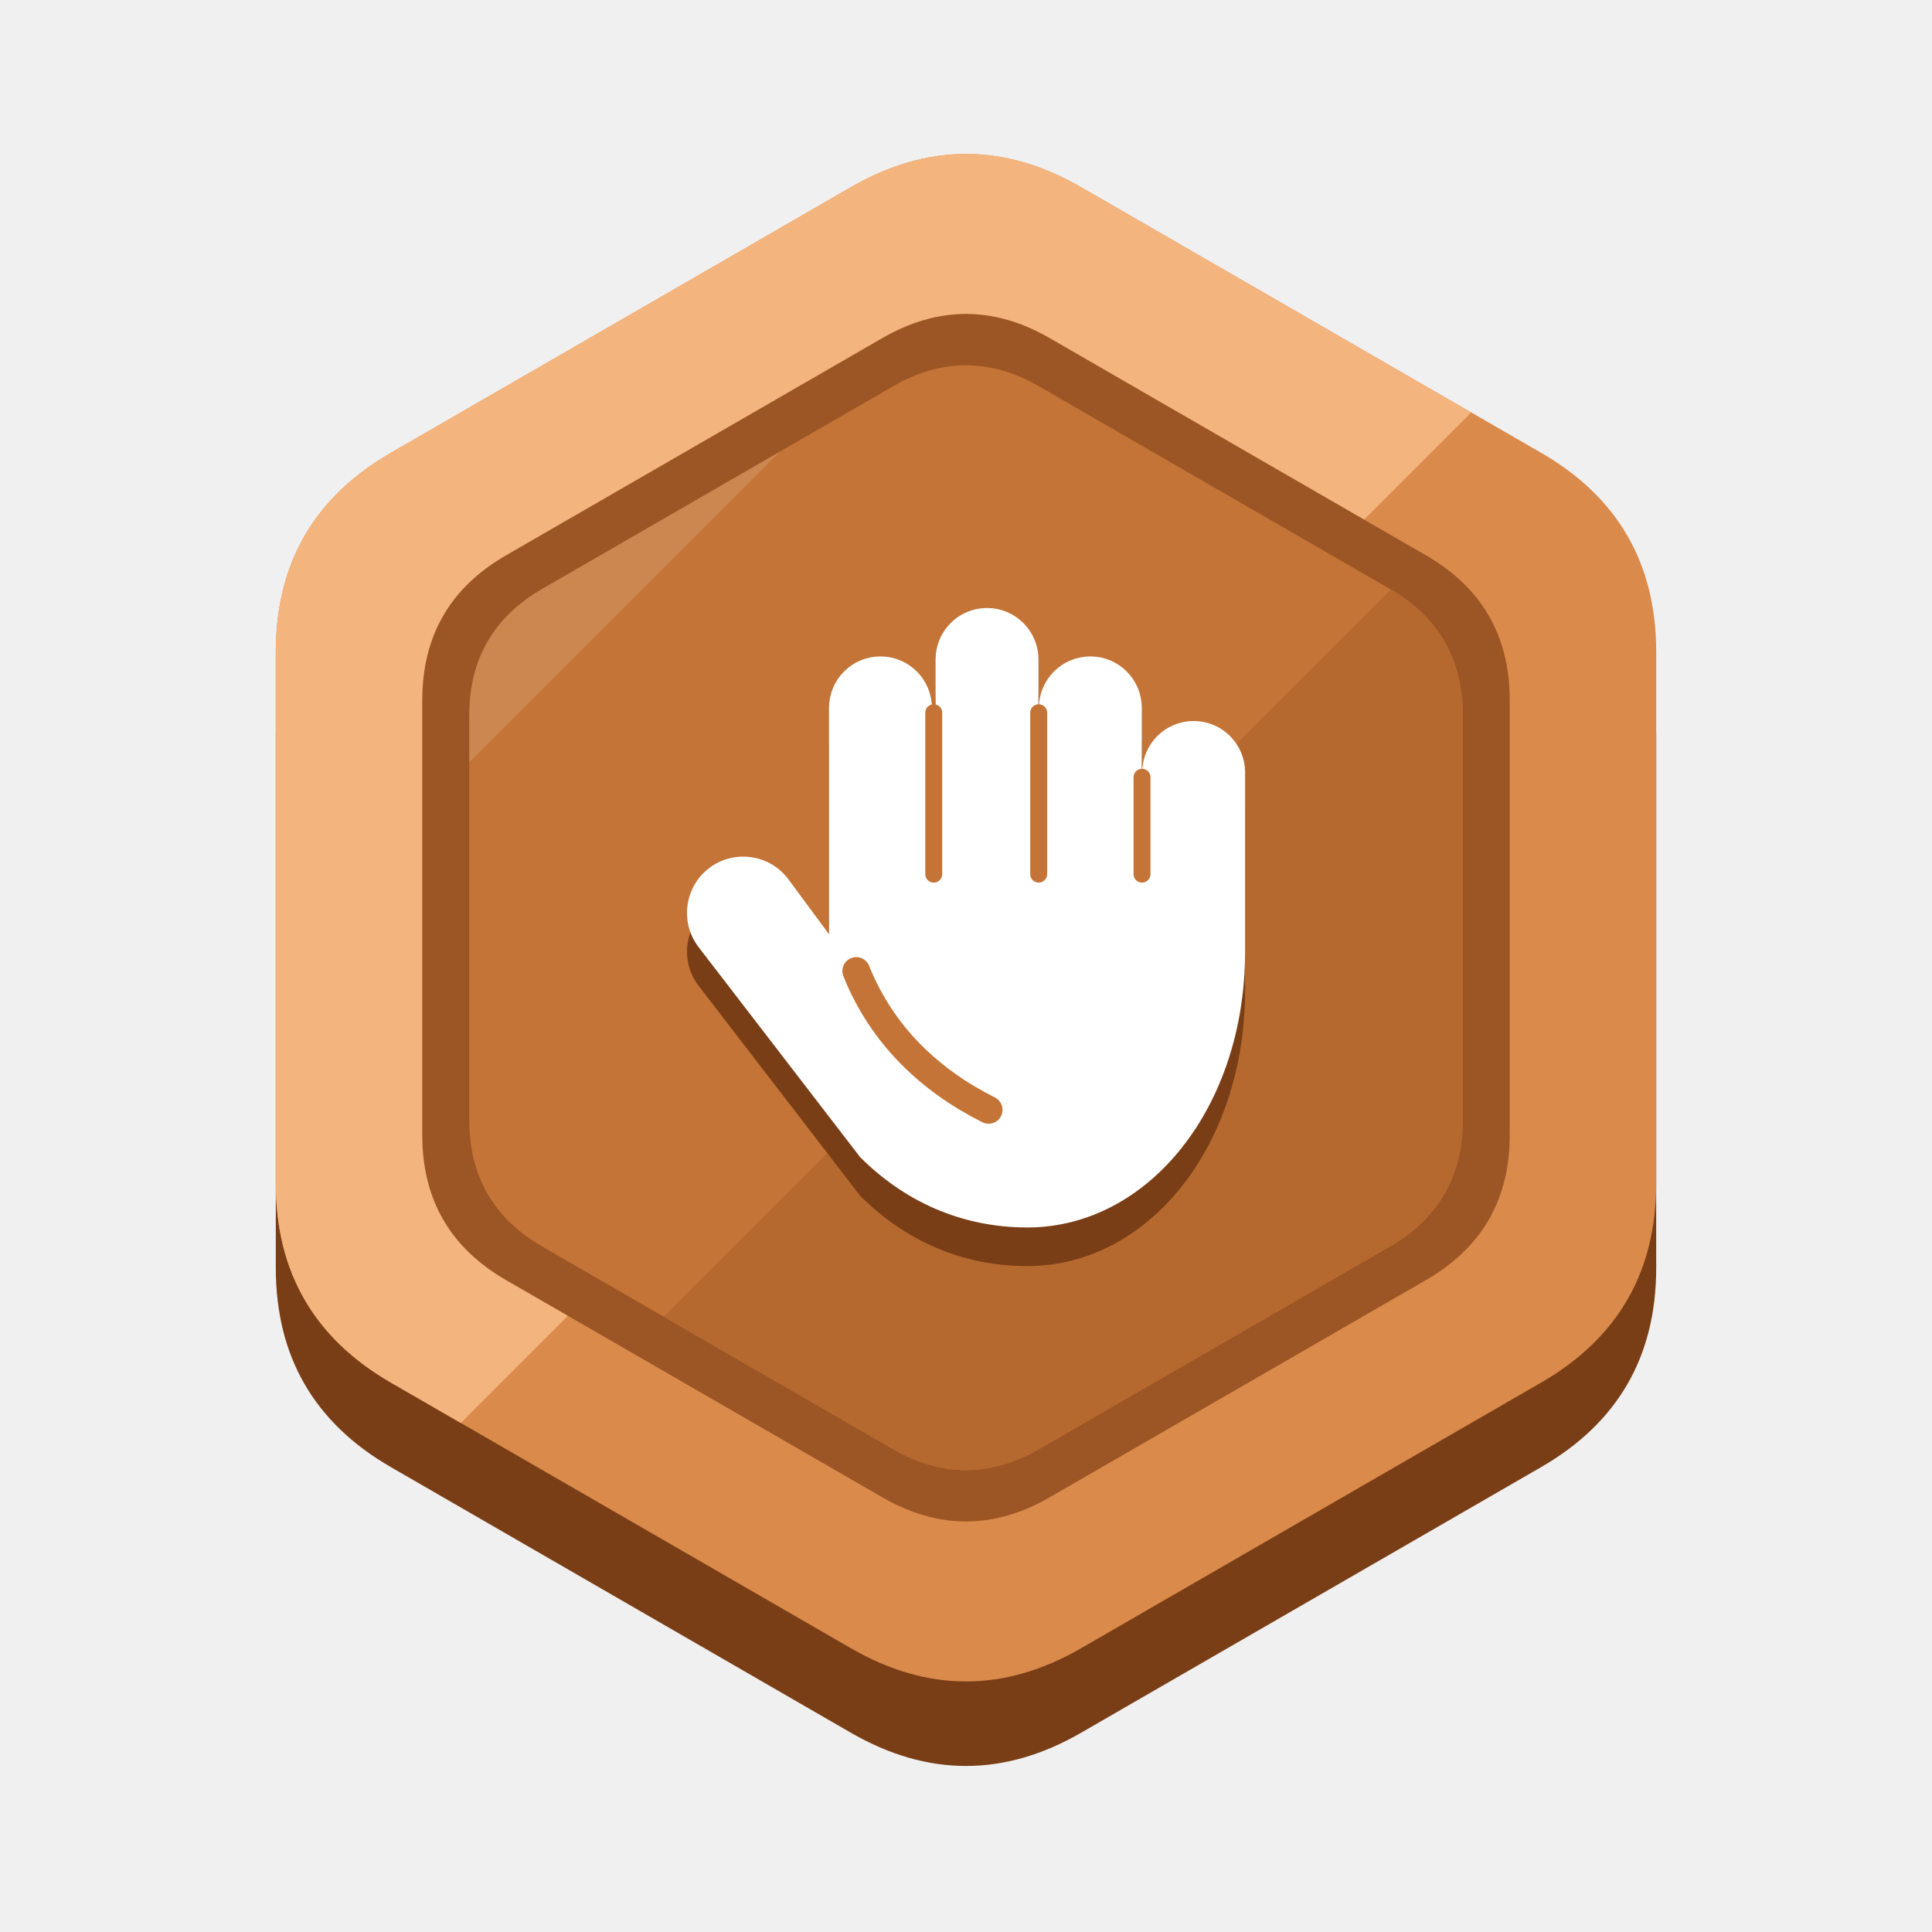
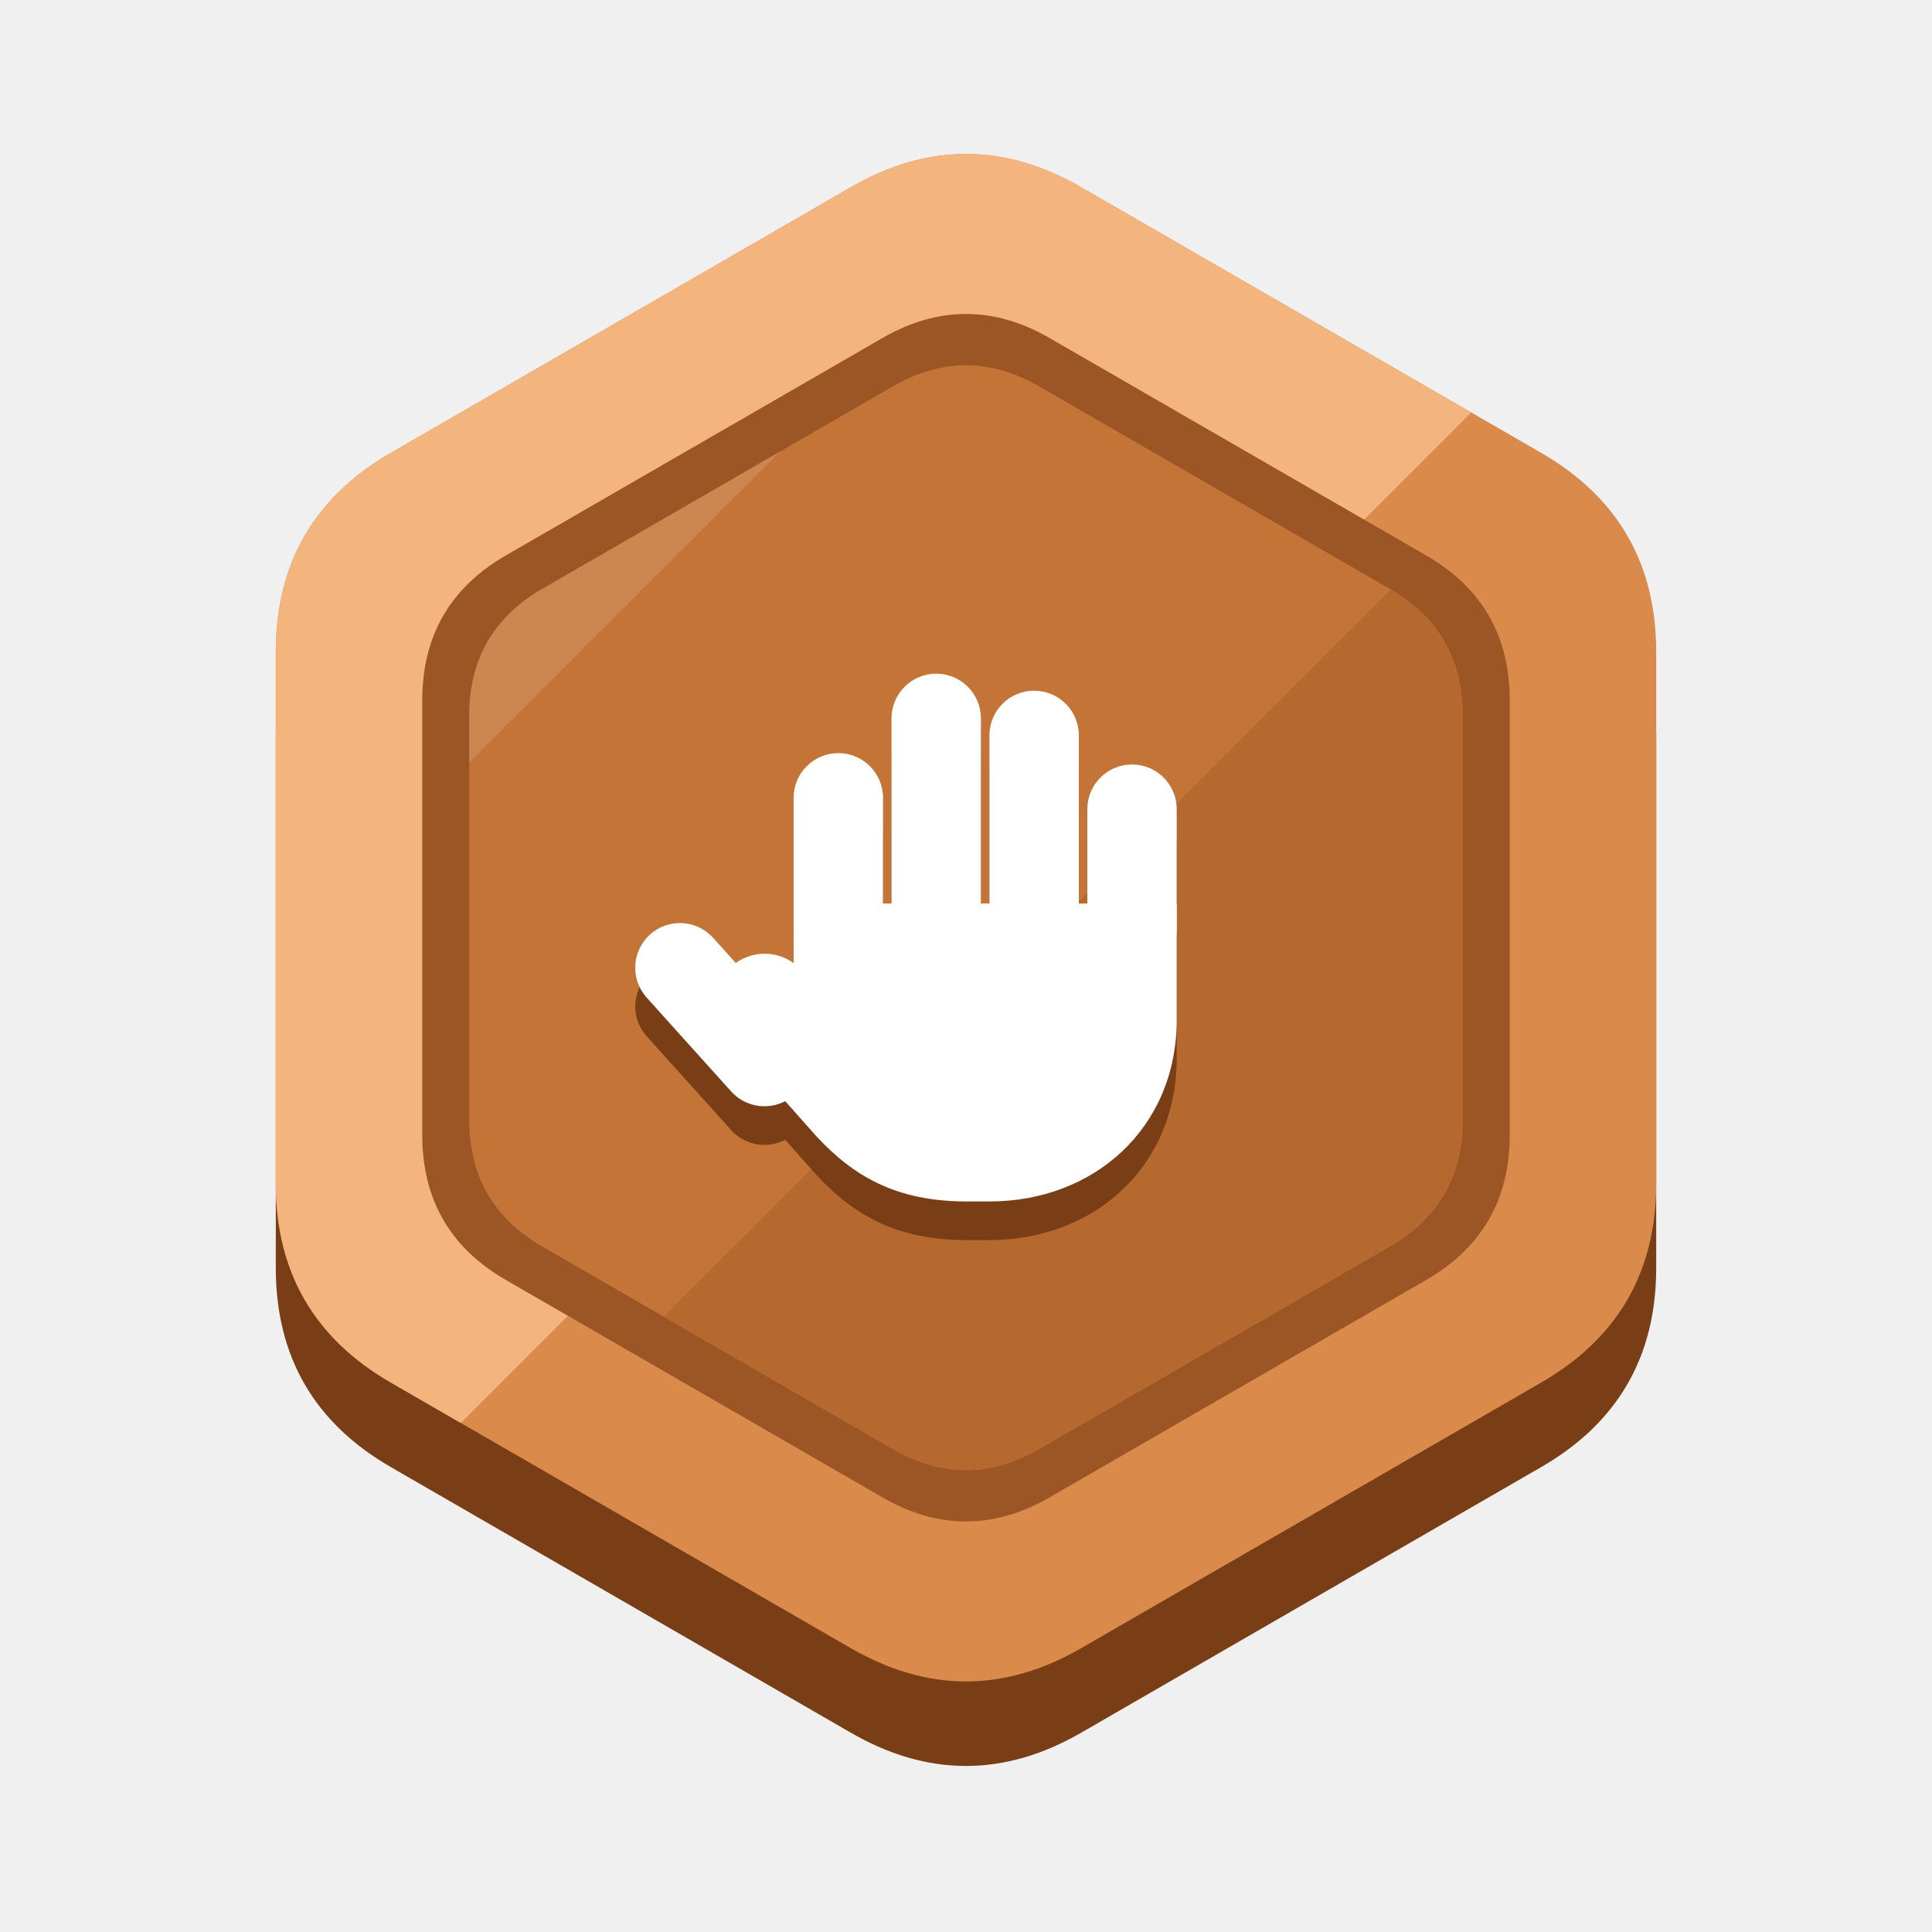
<svg xmlns="http://www.w3.org/2000/svg" viewBox="0 0 160 160" width="160" height="160">
  <defs>
    <clipPath id="A-motricite-bronze-o">
      <path d="M70.47 15.50Q80.00 10.00 89.53 15.50L127.63 37.50Q137.16 43.00 137.16 54.00L137.16 98.00Q137.16 109.00 127.63 114.50L89.53 136.50Q80.00 142.00 70.47 136.50L32.37 114.50Q22.84 109.00 22.84 98.00L22.84 54.00Q22.84 43.00 32.37 37.50Z" />
    </clipPath>
    <clipPath id="A-motricite-bronze-f">
      <path d="M73.94 32.00Q80.00 28.50 86.06 32.00L115.07 48.75Q121.14 52.25 121.14 59.25L121.14 92.75Q121.14 99.75 115.07 103.25L86.06 120.00Q80.00 123.50 73.94 120.00L44.93 103.25Q38.86 99.75 38.86 92.75L38.86 59.25Q38.86 52.25 44.93 48.75Z" />
    </clipPath>
  </defs>
  <g fill="#7A3E16" transform="translate(0 7)">
    <path d="M70.47 15.50Q80.00 10.00 89.53 15.50L127.63 37.50Q137.16 43.00 137.16 54.00L137.16 98.00Q137.16 109.00 127.63 114.50L89.53 136.50Q80.00 142.00 70.47 136.50L32.37 114.50Q22.84 109.00 22.84 98.00L22.84 54.00Q22.84 43.00 32.37 37.50Z" />
  </g>
  <g fill="#DA8A4B">
    <path d="M70.47 15.50Q80.00 10.00 89.53 15.50L127.63 37.50Q137.16 43.00 137.16 54.00L137.16 98.00Q137.16 109.00 127.63 114.50L89.53 136.50Q80.00 142.00 70.47 136.50L32.37 114.50Q22.84 109.00 22.84 98.00L22.84 54.00Q22.84 43.00 32.37 37.50Z" />
  </g>
  <g fill="#F4B47E" clip-path="url(#A-motricite-bronze-o)">
    <polygon points="480,-324 -320,476 -320,-324" />
  </g>
  <g fill="#9C5524">
    <path d="M73.07 28.00Q80.00 24.00 86.93 28.00L118.11 46.00Q125.03 50.00 125.03 58.00L125.03 94.00Q125.03 102.00 118.11 106.00L86.93 124.00Q80.00 128.00 73.07 124.00L41.89 106.00Q34.97 102.00 34.97 94.00L34.97 58.00Q34.97 50.00 41.89 46.00Z" />
  </g>
  <g fill="#C47436">
    <path d="M73.94 32.00Q80.00 28.50 86.06 32.00L115.07 48.75Q121.14 52.25 121.14 59.25L121.14 92.75Q121.14 99.75 115.07 103.25L86.06 120.00Q80.00 123.50 73.94 120.00L44.93 103.25Q38.86 99.75 38.86 92.75L38.86 59.25Q38.86 52.25 44.93 48.75Z" />
  </g>
  <g fill="#B5692F" clip-path="url(#A-motricite-bronze-f)">
    <polygon points="480,-316 -320,484 480,476" />
  </g>
  <g fill="#FFFFFF" fill-opacity="0.13" clip-path="url(#A-motricite-bronze-f)">
    <polygon points="20,70 74,16 86,16 20,82" />
  </g>
-   <g fill="#7A3E16" transform="translate(48.717 47.248) scale(2.674)">
-     <path d="M7.7 13.2V5.45A1.35 1.35 0 0 1 10.4 5.45V10.6A0.3 0.3 0 0 0 11.0 10.6V3.95A1.35 1.35 0 0 1 13.7 3.95V10.6A0.25 0.25 0 0 0 14.2 10.6V5.45A1.35 1.35 0 0 1 16.9 5.45V10.6A0.25 0.25 0 0 0 17.4 10.6V7.45A1.35 1.35 0 0 1 20.1 7.45V13C20.1 17.7 17.2 21.3 13.6 21.3C11.6 21.3 9.9 20.5 8.6 19.2L3.6 12.7A1.5 1.5 0 0 1 6.0 10.9L7.7 13.2Z" stroke="#7A3E16" stroke-width="0.486" stroke-linejoin="round" />
+   <g fill="#7A3E16" stroke="#7A3E16" stroke-width="0" transform="translate(52.80 51.00) scale(2.35)">
+     <rect x="5.5" y="6.2" width="3.15" height="7.8" rx="1.575" />
+     <rect x="8.95" y="3.4" width="3.15" height="10.6" rx="1.575" />
+     <rect x="12.4" y="4.0" width="3.15" height="10.0" rx="1.575" />
+     <rect x="15.85" y="6.6" width="3.15" height="7.4" rx="1.575" />
+     <path d="M5.5 11.5H19V15.6c0 3.8-2.9 6.4-6.6 6.4h-.8c-2.5 0-4-.9-5.3-2.3L3.1 16.1a1.75 1.75 0 0 1 2.4-2.5l0 0V11.5z" />
+     <rect x="1.4" y="11.6" width="3.15" height="7.6" rx="1.575" transform="rotate(-42 3 15.4)" />
  </g>
-   <g transform="translate(48.717 44.048) scale(2.674)">
-     <g fill="#FFFFFF">
-       <path d="M7.7 13.2V5.45A1.35 1.35 0 0 1 10.4 5.45V10.6A0.3 0.3 0 0 0 11.0 10.6V3.95A1.35 1.35 0 0 1 13.7 3.95V10.6A0.25 0.25 0 0 0 14.2 10.6V5.45A1.35 1.35 0 0 1 16.9 5.45V10.6A0.25 0.25 0 0 0 17.4 10.6V7.45A1.35 1.35 0 0 1 20.1 7.45V13C20.1 17.7 17.2 21.3 13.6 21.3C11.6 21.3 9.9 20.5 8.6 19.2L3.6 12.7A1.5 1.5 0 0 1 6.0 10.9L7.7 13.2Z" stroke="#FFFFFF" stroke-width="0.486" stroke-linejoin="round" />
+   <g transform="translate(52.80 47.80) scale(2.35)">
+     <g fill="#FFFFFF" stroke="#FFFFFF" stroke-width="0">
+       <rect x="5.5" y="6.2" width="3.15" height="7.8" rx="1.575" />
    </g>
-     <path d="M10.7 5.6V10.6" fill="none" stroke="#C47436" stroke-width="0.524" stroke-linecap="round" stroke-linejoin="round" />
-     <path d="M13.95 5.6V10.6" fill="none" stroke="#C47436" stroke-width="0.524" stroke-linecap="round" stroke-linejoin="round" />
-     <path d="M17.15 7.6V10.6" fill="none" stroke="#C47436" stroke-width="0.524" stroke-linecap="round" stroke-linejoin="round" />
-     <path d="M8.3 13.6C9.1 15.6 10.6 17.0 12.4 17.9" fill="none" stroke="#C47436" stroke-width="0.86" stroke-linecap="round" stroke-linejoin="round" />
+     <g fill="#FFFFFF" stroke="#FFFFFF" stroke-width="0">
+       <rect x="8.95" y="3.4" width="3.15" height="10.6" rx="1.575" />
+     </g>
+     <g fill="#FFFFFF" stroke="#FFFFFF" stroke-width="0">
+       <rect x="12.4" y="4.0" width="3.15" height="10.0" rx="1.575" />
+     </g>
+     <g fill="#FFFFFF" stroke="#FFFFFF" stroke-width="0">
+       <rect x="15.85" y="6.6" width="3.15" height="7.4" rx="1.575" />
+     </g>
+     <g fill="#FFFFFF" stroke="#FFFFFF" stroke-width="0">
+       <path d="M5.5 11.5H19V15.6c0 3.8-2.9 6.4-6.6 6.4h-.8c-2.5 0-4-.9-5.3-2.3L3.1 16.1a1.75 1.75 0 0 1 2.4-2.5l0 0V11.5z" />
+     </g>
+     <g fill="#FFFFFF" stroke="#FFFFFF" stroke-width="0">
+       <rect x="1.4" y="11.6" width="3.15" height="7.6" rx="1.575" transform="rotate(-42 3 15.4)" />
+     </g>
  </g>
</svg>
